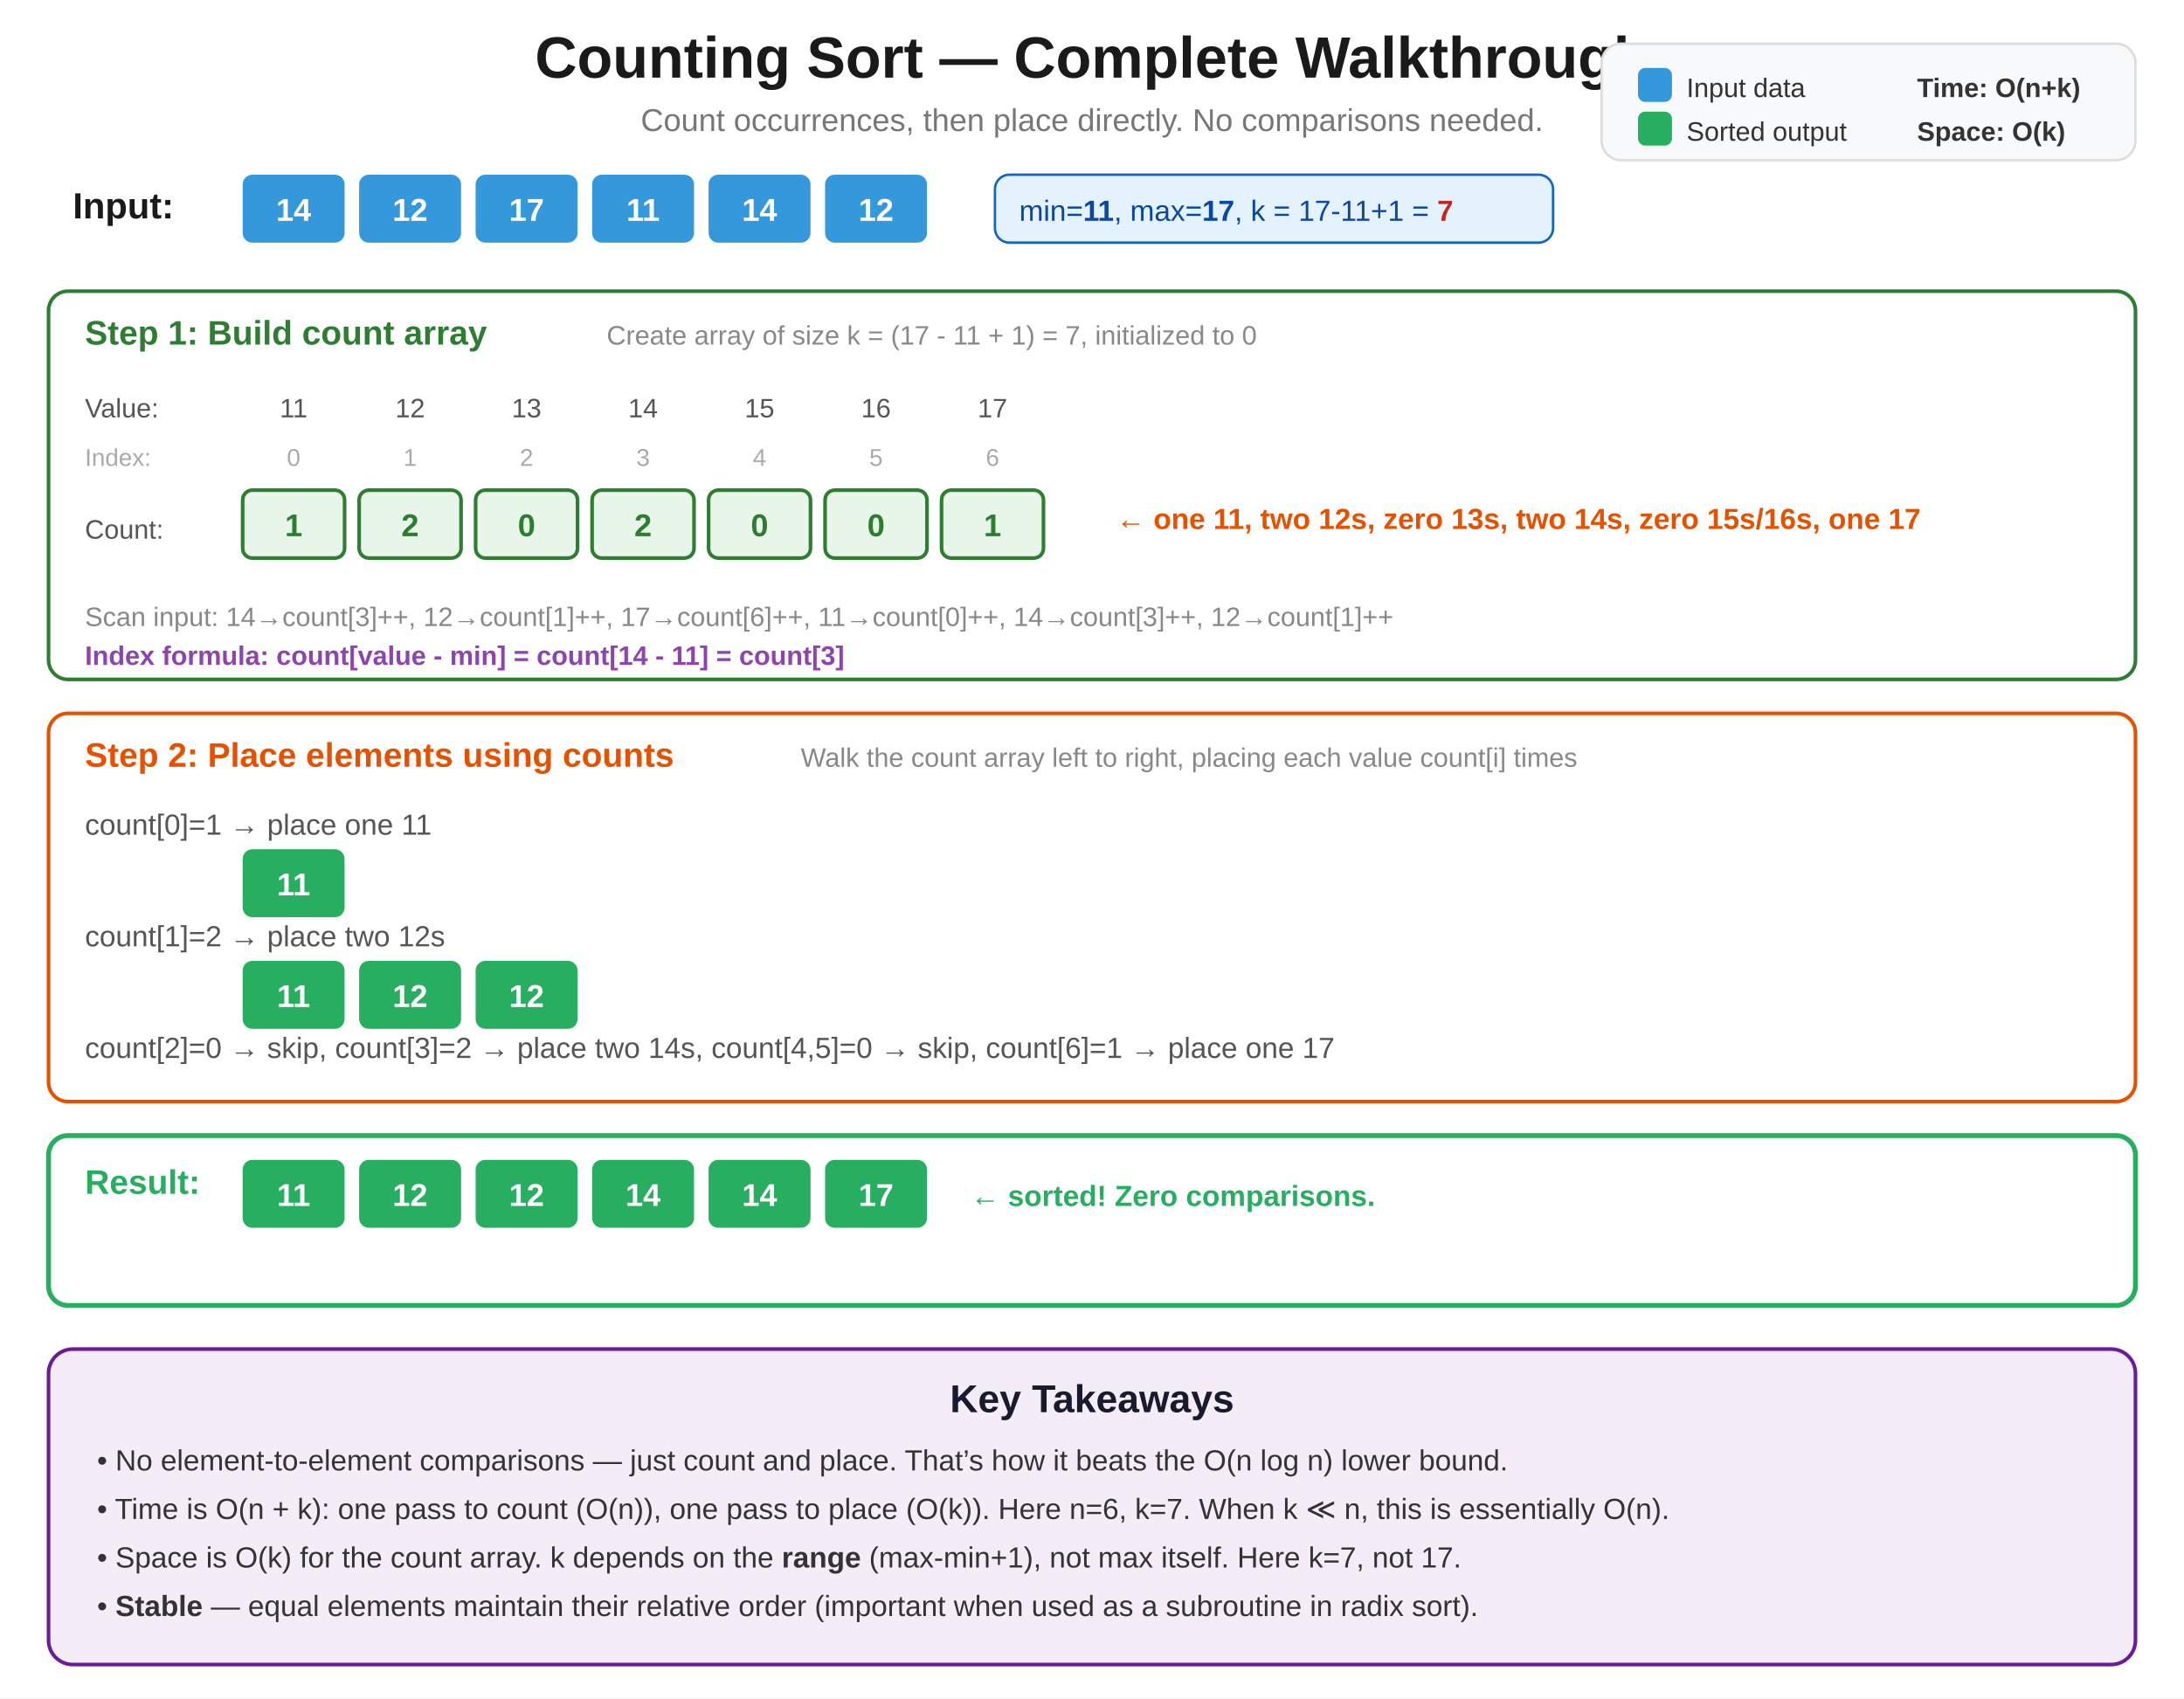
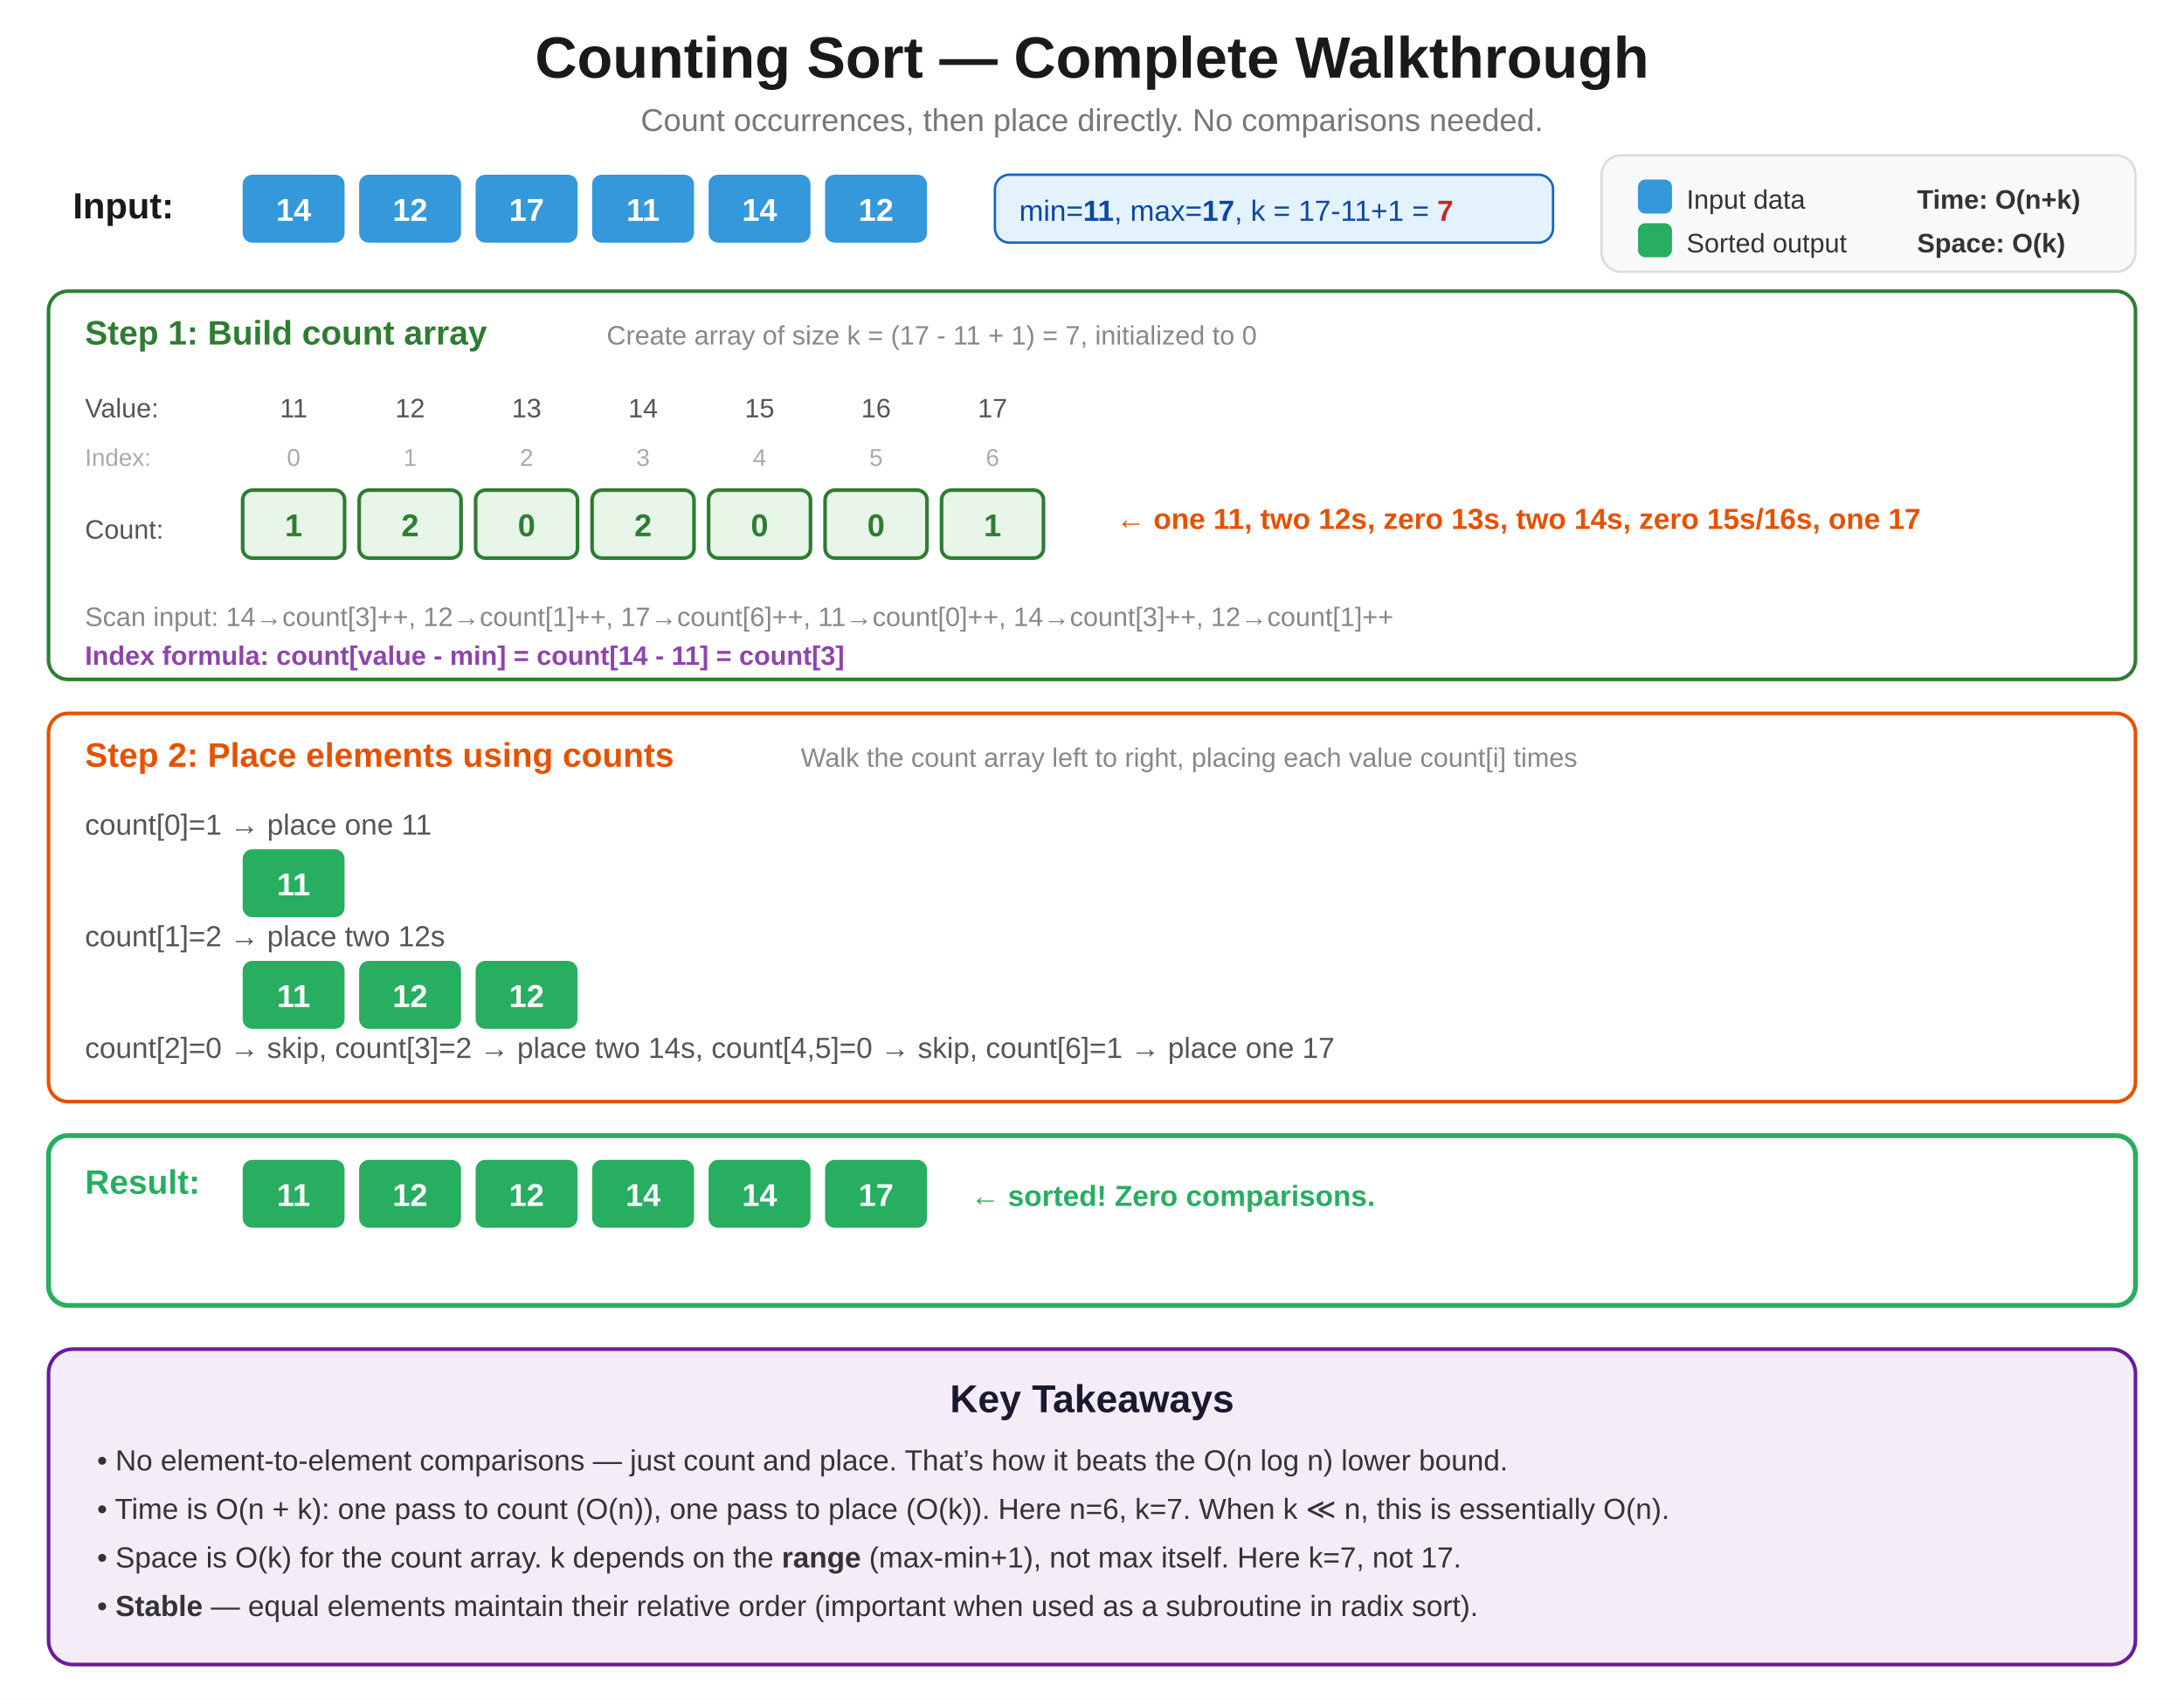
<svg xmlns="http://www.w3.org/2000/svg" viewBox="0 0 900 700" font-family="'Segoe UI', Arial, sans-serif">
  <rect width="100%" height="100%" fill="white" />
  <text x="450" y="32" text-anchor="middle" fill="#1a1a1a" font-size="24" font-weight="bold">Counting Sort — Complete Walkthrough</text>
  <text x="450" y="54" text-anchor="middle" fill="#777" font-size="13">Count occurrences, then place directly. No comparisons needed.</text>
-   <rect x="660" y="18" width="220" height="48" rx="8" fill="#f8f9fa" stroke="#ddd" stroke-width="1" />
-   <rect x="675" y="28" width="14" height="14" rx="3" fill="#3498db" />
-   <text x="695" y="40" fill="#333" font-size="11">Input data</text>
-   <rect x="675" y="46" width="14" height="14" rx="3" fill="#27ae60" />
-   <text x="695" y="58" fill="#333" font-size="11">Sorted output</text>
-   <text x="790" y="40" fill="#333" font-size="11" font-weight="bold">Time: O(n+k)</text>
-   <text x="790" y="58" fill="#333" font-size="11" font-weight="bold">Space: O(k)</text>
+   <rect x="660" y="64" width="220" height="48" rx="8" fill="#f8f9fa" stroke="#ddd" stroke-width="1" />
+   <rect x="675" y="74" width="14" height="14" rx="3" fill="#3498db" />
+   <text x="695" y="86" fill="#333" font-size="11">Input data</text>
+   <rect x="675" y="92" width="14" height="14" rx="3" fill="#27ae60" />
+   <text x="695" y="104" fill="#333" font-size="11">Sorted output</text>
+   <text x="790" y="86" fill="#333" font-size="11" font-weight="bold">Time: O(n+k)</text>
+   <text x="790" y="104" fill="#333" font-size="11" font-weight="bold">Space: O(k)</text>
  <text x="30" y="90" fill="#1a1a1a" font-size="15" font-weight="bold">Input:</text>
  <rect x="100" y="72" width="42" height="28" rx="4" fill="#3498db" />
  <text x="121" y="91" text-anchor="middle" fill="#fff" font-size="13" font-weight="bold">14</text>
  <rect x="148" y="72" width="42" height="28" rx="4" fill="#3498db" />
  <text x="169" y="91" text-anchor="middle" fill="#fff" font-size="13" font-weight="bold">12</text>
  <rect x="196" y="72" width="42" height="28" rx="4" fill="#3498db" />
  <text x="217" y="91" text-anchor="middle" fill="#fff" font-size="13" font-weight="bold">17</text>
  <rect x="244" y="72" width="42" height="28" rx="4" fill="#3498db" />
  <text x="265" y="91" text-anchor="middle" fill="#fff" font-size="13" font-weight="bold">11</text>
  <rect x="292" y="72" width="42" height="28" rx="4" fill="#3498db" />
  <text x="313" y="91" text-anchor="middle" fill="#fff" font-size="13" font-weight="bold">14</text>
  <rect x="340" y="72" width="42" height="28" rx="4" fill="#3498db" />
  <text x="361" y="91" text-anchor="middle" fill="#fff" font-size="13" font-weight="bold">12</text>
  <rect x="410" y="72" width="230" height="28" rx="6" fill="#e3f2fd" stroke="#1565c0" stroke-width="1" />
  <text x="420" y="91" fill="#0d47a1" font-size="12">min=<tspan font-weight="bold">11</tspan>, max=<tspan font-weight="bold">17</tspan>, k = 17-11+1 = <tspan font-weight="bold" fill="#c62828">7</tspan>
  </text>
  <rect x="20" y="120" width="860" height="160" rx="8" fill="#fff" stroke="#2e7d32" stroke-width="1.5" />
  <text x="35" y="142" fill="#2e7d32" font-size="14" font-weight="bold">Step 1: Build count array</text>
  <text x="250" y="142" fill="#888" font-size="11">Create array of size k = (17 - 11 + 1) = 7, initialized to 0</text>
  <text x="35" y="172" fill="#555" font-size="11">Value:</text>
  <text x="121" y="172" text-anchor="middle" fill="#555" font-size="11">11</text>
  <text x="169" y="172" text-anchor="middle" fill="#555" font-size="11">12</text>
  <text x="217" y="172" text-anchor="middle" fill="#555" font-size="11">13</text>
  <text x="265" y="172" text-anchor="middle" fill="#555" font-size="11">14</text>
  <text x="313" y="172" text-anchor="middle" fill="#555" font-size="11">15</text>
  <text x="361" y="172" text-anchor="middle" fill="#555" font-size="11">16</text>
  <text x="409" y="172" text-anchor="middle" fill="#555" font-size="11">17</text>
  <text x="35" y="192" fill="#aaa" font-size="10">Index:</text>
  <text x="121" y="192" text-anchor="middle" fill="#aaa" font-size="10">0</text>
  <text x="169" y="192" text-anchor="middle" fill="#aaa" font-size="10">1</text>
  <text x="217" y="192" text-anchor="middle" fill="#aaa" font-size="10">2</text>
  <text x="265" y="192" text-anchor="middle" fill="#aaa" font-size="10">3</text>
  <text x="313" y="192" text-anchor="middle" fill="#aaa" font-size="10">4</text>
  <text x="361" y="192" text-anchor="middle" fill="#aaa" font-size="10">5</text>
  <text x="409" y="192" text-anchor="middle" fill="#aaa" font-size="10">6</text>
  <text x="35" y="222" fill="#555" font-size="11">Count:</text>
  <rect x="100" y="202" width="42" height="28" rx="4" fill="#e8f5e9" stroke="#2e7d32" stroke-width="1.5" />
  <text x="121" y="221" text-anchor="middle" fill="#2e7d32" font-size="13" font-weight="bold">1</text>
  <rect x="148" y="202" width="42" height="28" rx="4" fill="#e8f5e9" stroke="#2e7d32" stroke-width="1.5" />
  <text x="169" y="221" text-anchor="middle" fill="#2e7d32" font-size="13" font-weight="bold">2</text>
  <rect x="196" y="202" width="42" height="28" rx="4" fill="#e8f5e9" stroke="#2e7d32" stroke-width="1.5" />
  <text x="217" y="221" text-anchor="middle" fill="#2e7d32" font-size="13" font-weight="bold">0</text>
  <rect x="244" y="202" width="42" height="28" rx="4" fill="#e8f5e9" stroke="#2e7d32" stroke-width="1.5" />
  <text x="265" y="221" text-anchor="middle" fill="#2e7d32" font-size="13" font-weight="bold">2</text>
  <rect x="292" y="202" width="42" height="28" rx="4" fill="#e8f5e9" stroke="#2e7d32" stroke-width="1.5" />
  <text x="313" y="221" text-anchor="middle" fill="#2e7d32" font-size="13" font-weight="bold">0</text>
  <rect x="340" y="202" width="42" height="28" rx="4" fill="#e8f5e9" stroke="#2e7d32" stroke-width="1.5" />
  <text x="361" y="221" text-anchor="middle" fill="#2e7d32" font-size="13" font-weight="bold">0</text>
  <rect x="388" y="202" width="42" height="28" rx="4" fill="#e8f5e9" stroke="#2e7d32" stroke-width="1.5" />
  <text x="409" y="221" text-anchor="middle" fill="#2e7d32" font-size="13" font-weight="bold">1</text>
  <text x="460" y="218" fill="#e65100" font-size="12" font-weight="bold">← one 11, two 12s, zero 13s, two 14s, zero 15s/16s, one 17</text>
  <text x="35" y="258" fill="#888" font-size="11">Scan input: 14→count[3]++, 12→count[1]++, 17→count[6]++, 11→count[0]++, 14→count[3]++, 12→count[1]++</text>
  <text x="35" y="274" fill="#8e44ad" font-size="11" font-weight="bold">Index formula: count[value - min] = count[14 - 11] = count[3]</text>
  <rect x="20" y="294" width="860" height="160" rx="8" fill="#fff" stroke="#e65100" stroke-width="1.5" />
  <text x="35" y="316" fill="#e65100" font-size="14" font-weight="bold">Step 2: Place elements using counts</text>
  <text x="330" y="316" fill="#888" font-size="11">Walk the count array left to right, placing each value count[i] times</text>
  <text x="35" y="344" fill="#555" font-size="12">count[0]=1 → place one 11</text>
  <rect x="100" y="350" width="42" height="28" rx="4" fill="#27ae60" />
  <text x="121" y="369" text-anchor="middle" fill="#fff" font-size="13" font-weight="bold">11</text>
  <text x="35" y="390" fill="#555" font-size="12">count[1]=2 → place two 12s</text>
  <rect x="100" y="396" width="42" height="28" rx="4" fill="#27ae60" />
  <text x="121" y="415" text-anchor="middle" fill="#fff" font-size="13" font-weight="bold">11</text>
  <rect x="148" y="396" width="42" height="28" rx="4" fill="#27ae60" />
  <text x="169" y="415" text-anchor="middle" fill="#fff" font-size="13" font-weight="bold">12</text>
  <rect x="196" y="396" width="42" height="28" rx="4" fill="#27ae60" />
  <text x="217" y="415" text-anchor="middle" fill="#fff" font-size="13" font-weight="bold">12</text>
  <text x="35" y="436" fill="#555" font-size="12">count[2]=0 → skip, count[3]=2 → place two 14s, count[4,5]=0 → skip, count[6]=1 → place one 17</text>
  <rect x="20" y="468" width="860" height="70" rx="8" fill="#fff" stroke="#27ae60" stroke-width="2" />
  <text x="35" y="492" fill="#27ae60" font-size="14" font-weight="bold">Result:</text>
  <rect x="100" y="478" width="42" height="28" rx="4" fill="#27ae60" />
  <text x="121" y="497" text-anchor="middle" fill="#fff" font-size="13" font-weight="bold">11</text>
  <rect x="148" y="478" width="42" height="28" rx="4" fill="#27ae60" />
  <text x="169" y="497" text-anchor="middle" fill="#fff" font-size="13" font-weight="bold">12</text>
  <rect x="196" y="478" width="42" height="28" rx="4" fill="#27ae60" />
  <text x="217" y="497" text-anchor="middle" fill="#fff" font-size="13" font-weight="bold">12</text>
  <rect x="244" y="478" width="42" height="28" rx="4" fill="#27ae60" />
  <text x="265" y="497" text-anchor="middle" fill="#fff" font-size="13" font-weight="bold">14</text>
  <rect x="292" y="478" width="42" height="28" rx="4" fill="#27ae60" />
  <text x="313" y="497" text-anchor="middle" fill="#fff" font-size="13" font-weight="bold">14</text>
  <rect x="340" y="478" width="42" height="28" rx="4" fill="#27ae60" />
  <text x="361" y="497" text-anchor="middle" fill="#fff" font-size="13" font-weight="bold">17</text>
  <text x="400" y="497" fill="#27ae60" font-size="12" font-weight="bold">← sorted! Zero comparisons.</text>
  <rect x="20" y="556" width="860" height="130" rx="10" fill="#f4ecf7" stroke="#6a1b9a" stroke-width="1.5" />
  <text x="450" y="582" text-anchor="middle" fill="#1a1a2e" font-size="16" font-weight="bold">Key Takeaways</text>
  <text x="40" y="606" fill="#333" font-size="12">• No element-to-element comparisons — just count and place. That’s how it beats the O(n log n) lower bound.</text>
  <text x="40" y="626" fill="#333" font-size="12">• Time is O(n + k): one pass to count (O(n)), one pass to place (O(k)). Here n=6, k=7. When k ≪ n, this is essentially O(n).</text>
  <text x="40" y="646" fill="#333" font-size="12">• Space is O(k) for the count array. k depends on the <tspan font-weight="bold">range</tspan> (max-min+1), not max itself. Here k=7, not 17.</text>
  <text x="40" y="666" fill="#333" font-size="12">• <tspan font-weight="bold">Stable</tspan> — equal elements maintain their relative order (important when used as a subroutine in radix sort).</text>
</svg>
